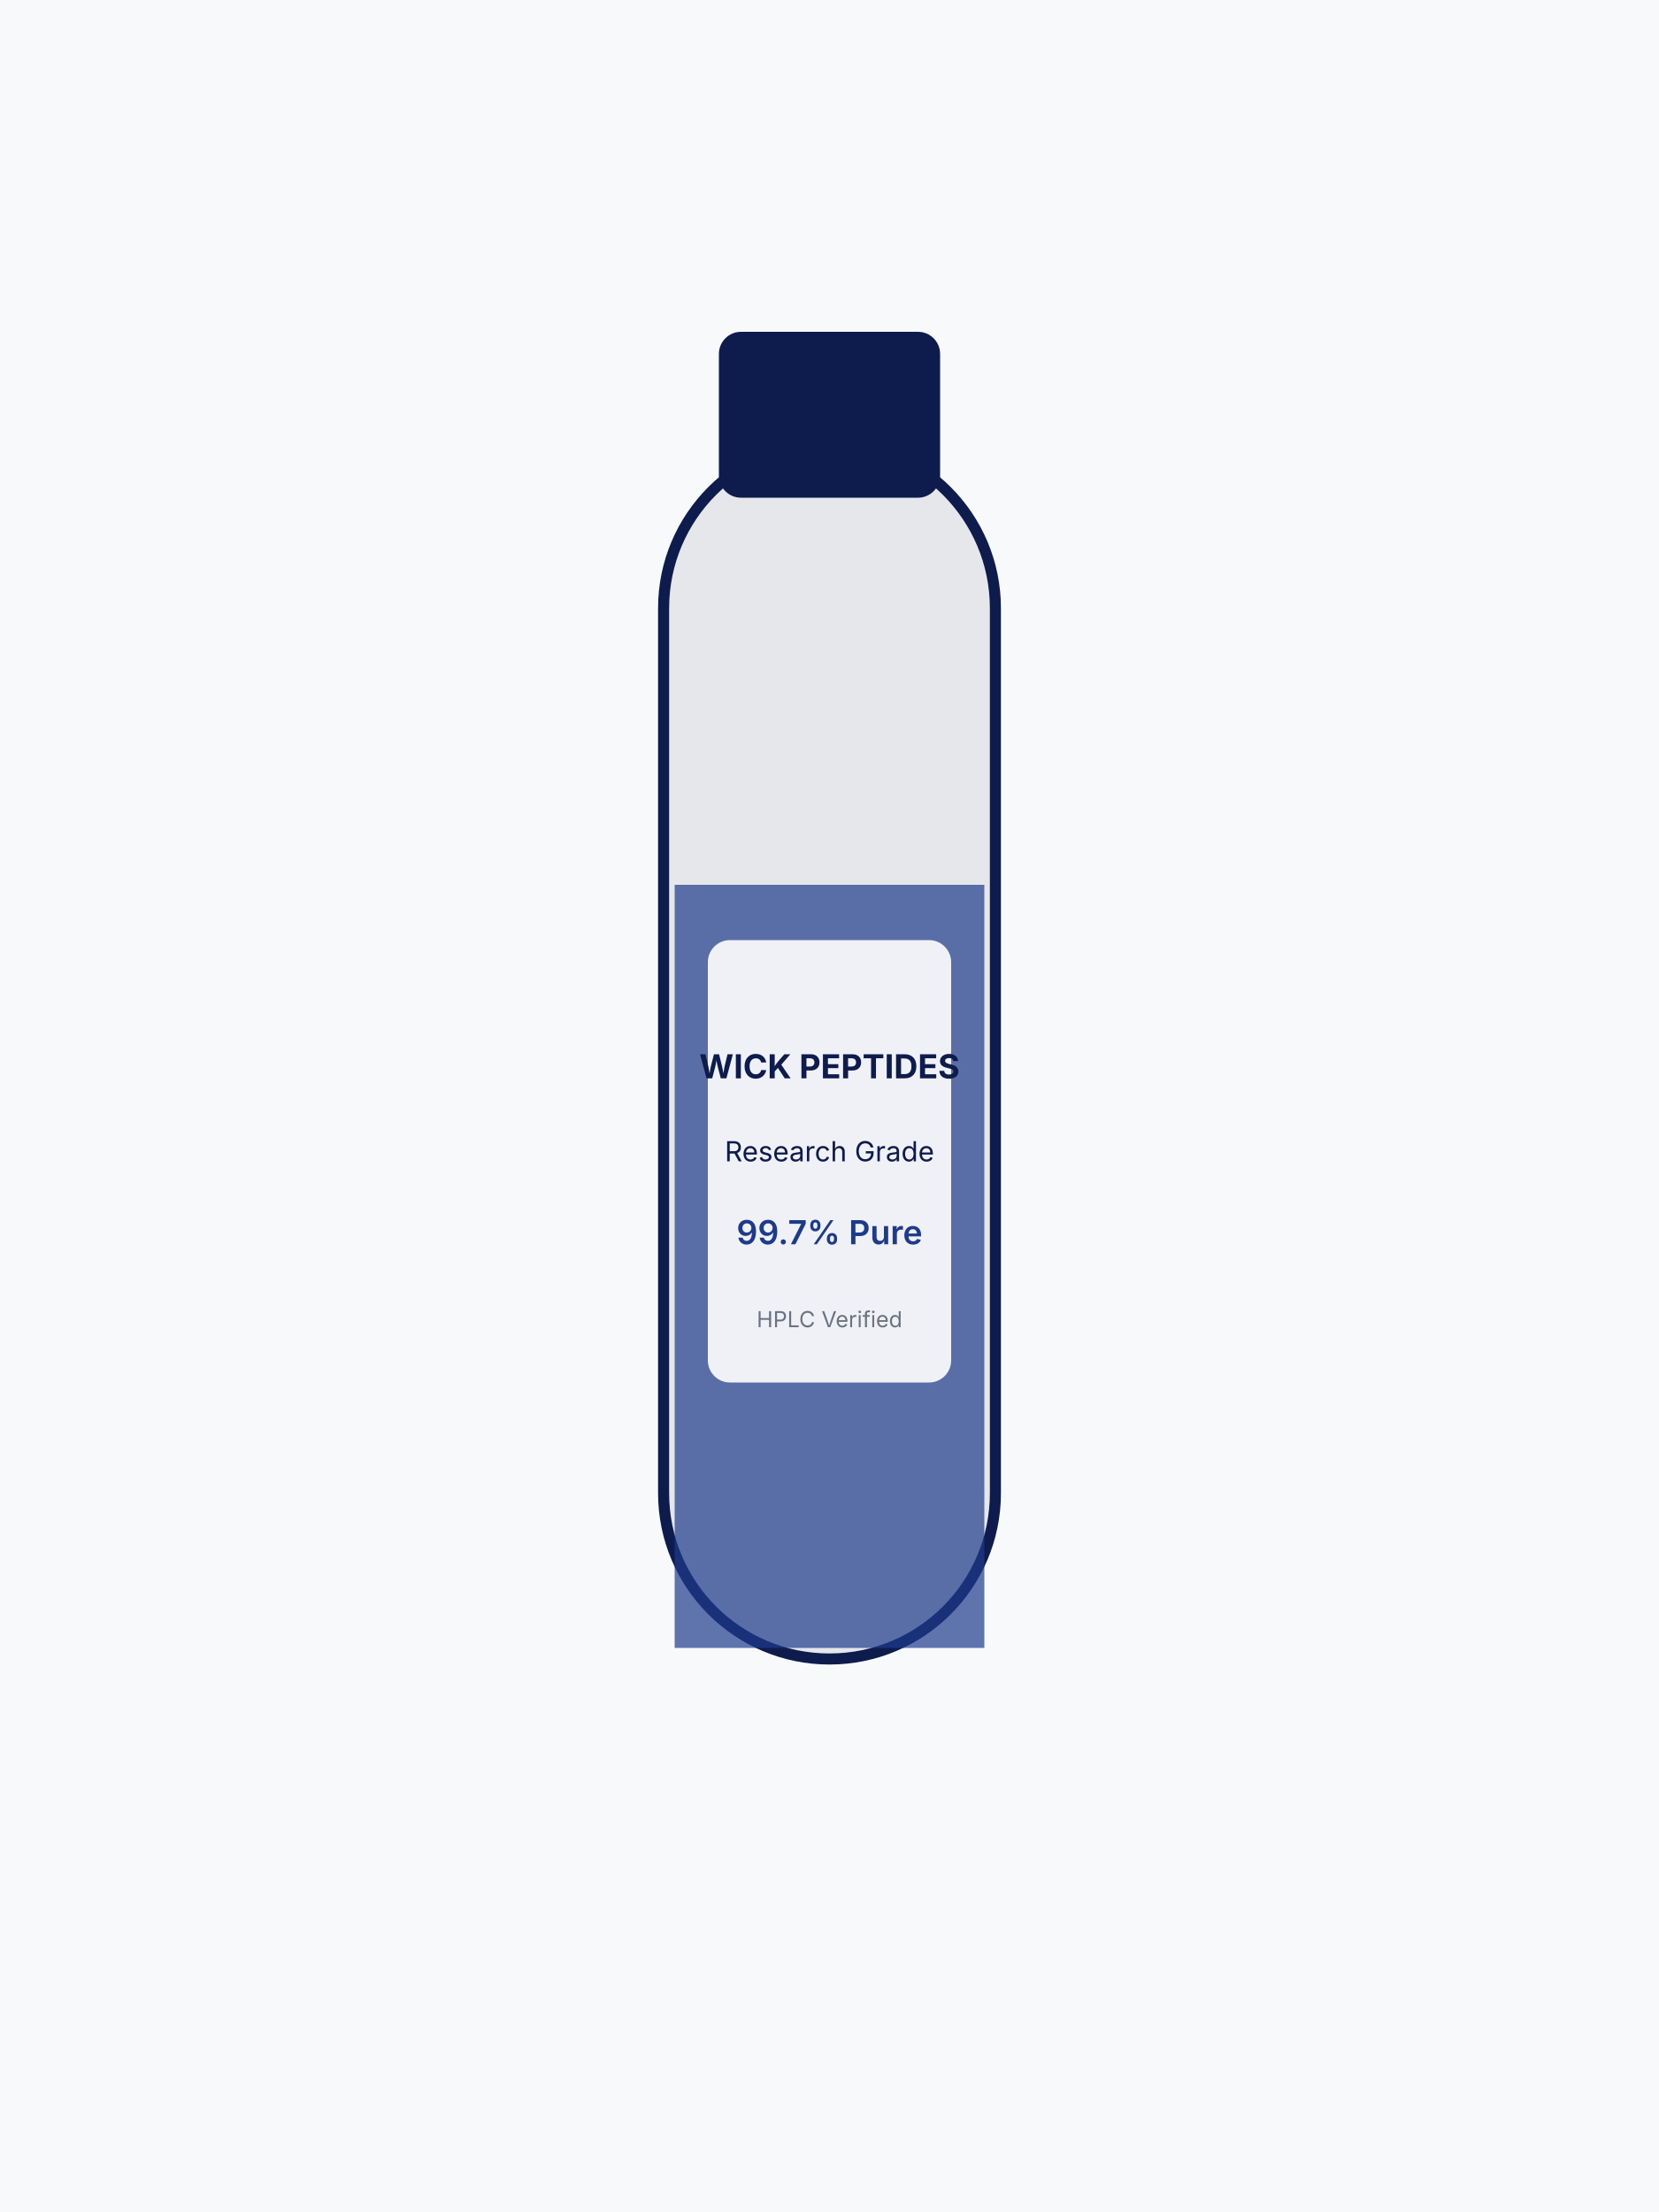
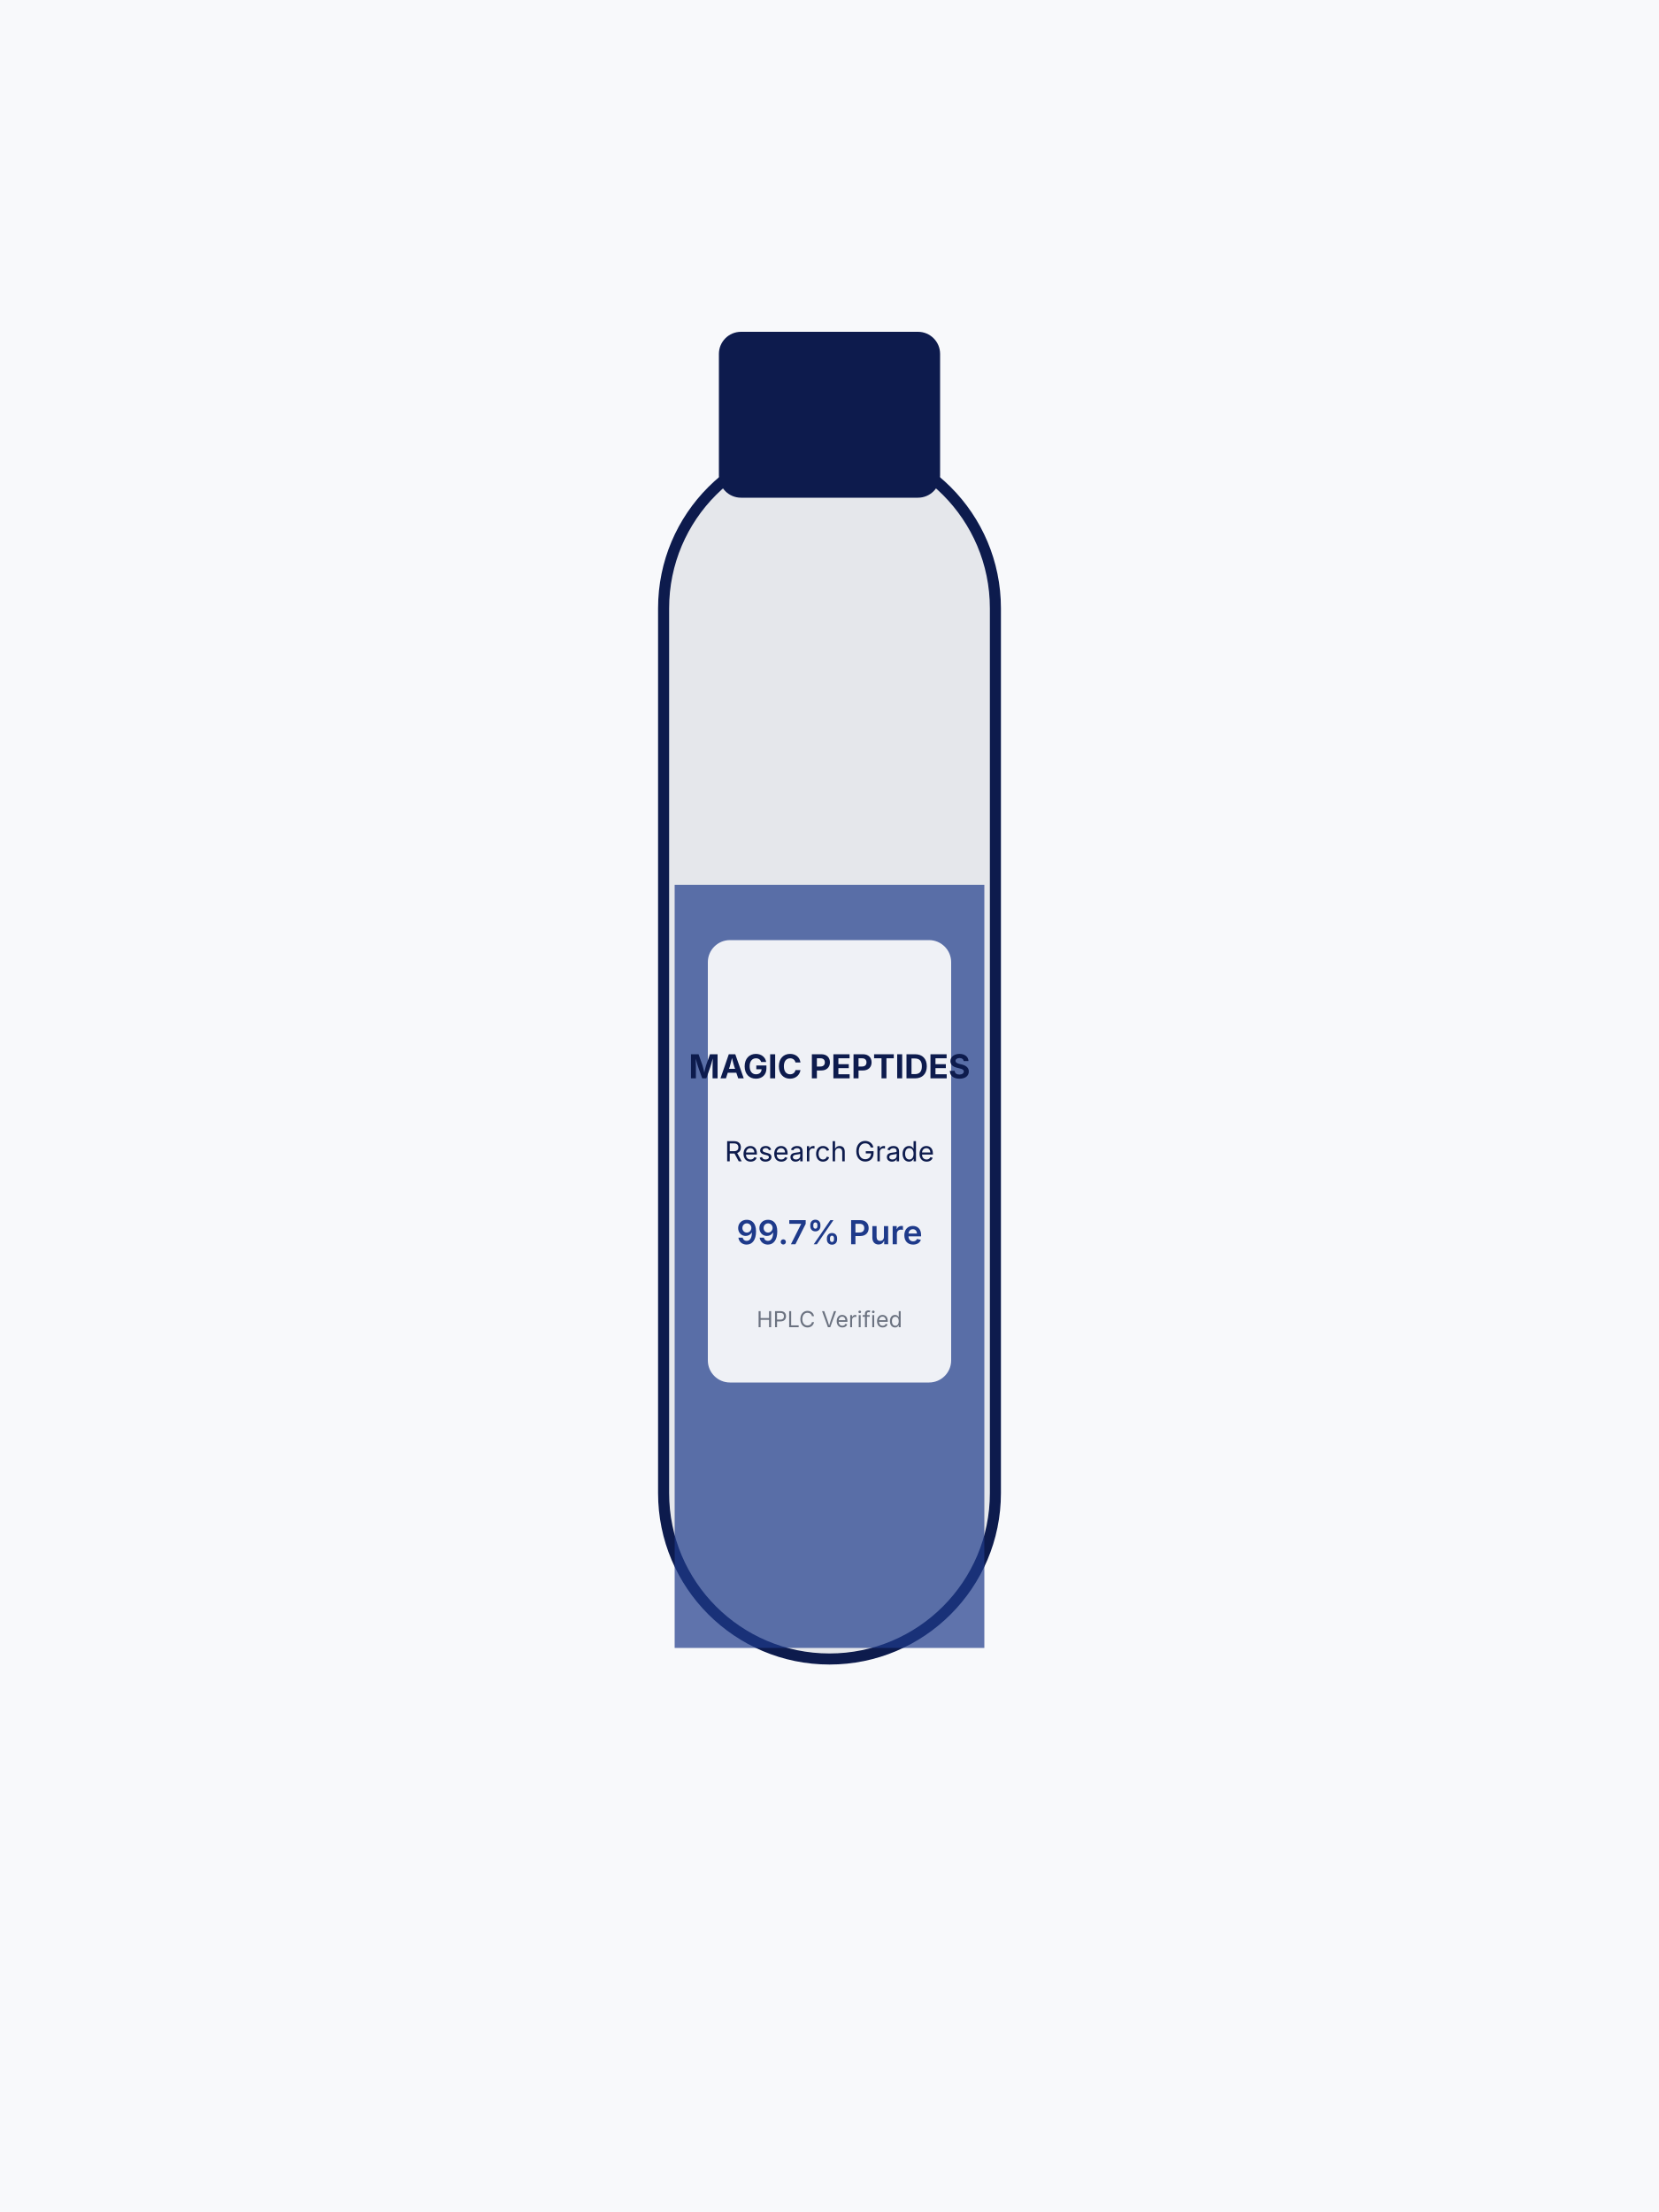
<svg xmlns="http://www.w3.org/2000/svg" viewBox="0 0 300 400" fill="none">
  <rect width="300" height="400" fill="#f8f9fb" />
  <rect x="120" y="80" width="60" height="220" rx="30" fill="#e5e7eb" stroke="#0d1b4d" stroke-width="2" />
  <rect x="130" y="60" width="40" height="30" rx="4" fill="#0d1b4d" />
  <rect x="122" y="160" width="56" height="138" rx="0 0 28 28" fill="#1e3a8a" opacity="0.7" />
  <rect x="128" y="170" width="44" height="80" rx="4" fill="white" opacity="0.9" />
-   <text x="150" y="195" font-family="Inter, sans-serif" font-size="6" font-weight="700" fill="#0d1b4d" text-anchor="middle">WICK PEPTIDES</text>
+   <text x="150" y="195" font-family="Inter, sans-serif" font-size="6" font-weight="700" fill="#0d1b4d" text-anchor="middle">MAGIC PEPTIDES</text>
  <text x="150" y="210" font-family="Inter, sans-serif" font-size="5" fill="#0d1b4d" text-anchor="middle">Research Grade</text>
  <text x="150" y="225" font-family="Inter, sans-serif" font-size="6" font-weight="600" fill="#1e3a8a" text-anchor="middle">99.7% Pure</text>
  <text x="150" y="240" font-family="Inter, sans-serif" font-size="4" fill="#6b7280" text-anchor="middle">HPLC Verified</text>
</svg>
